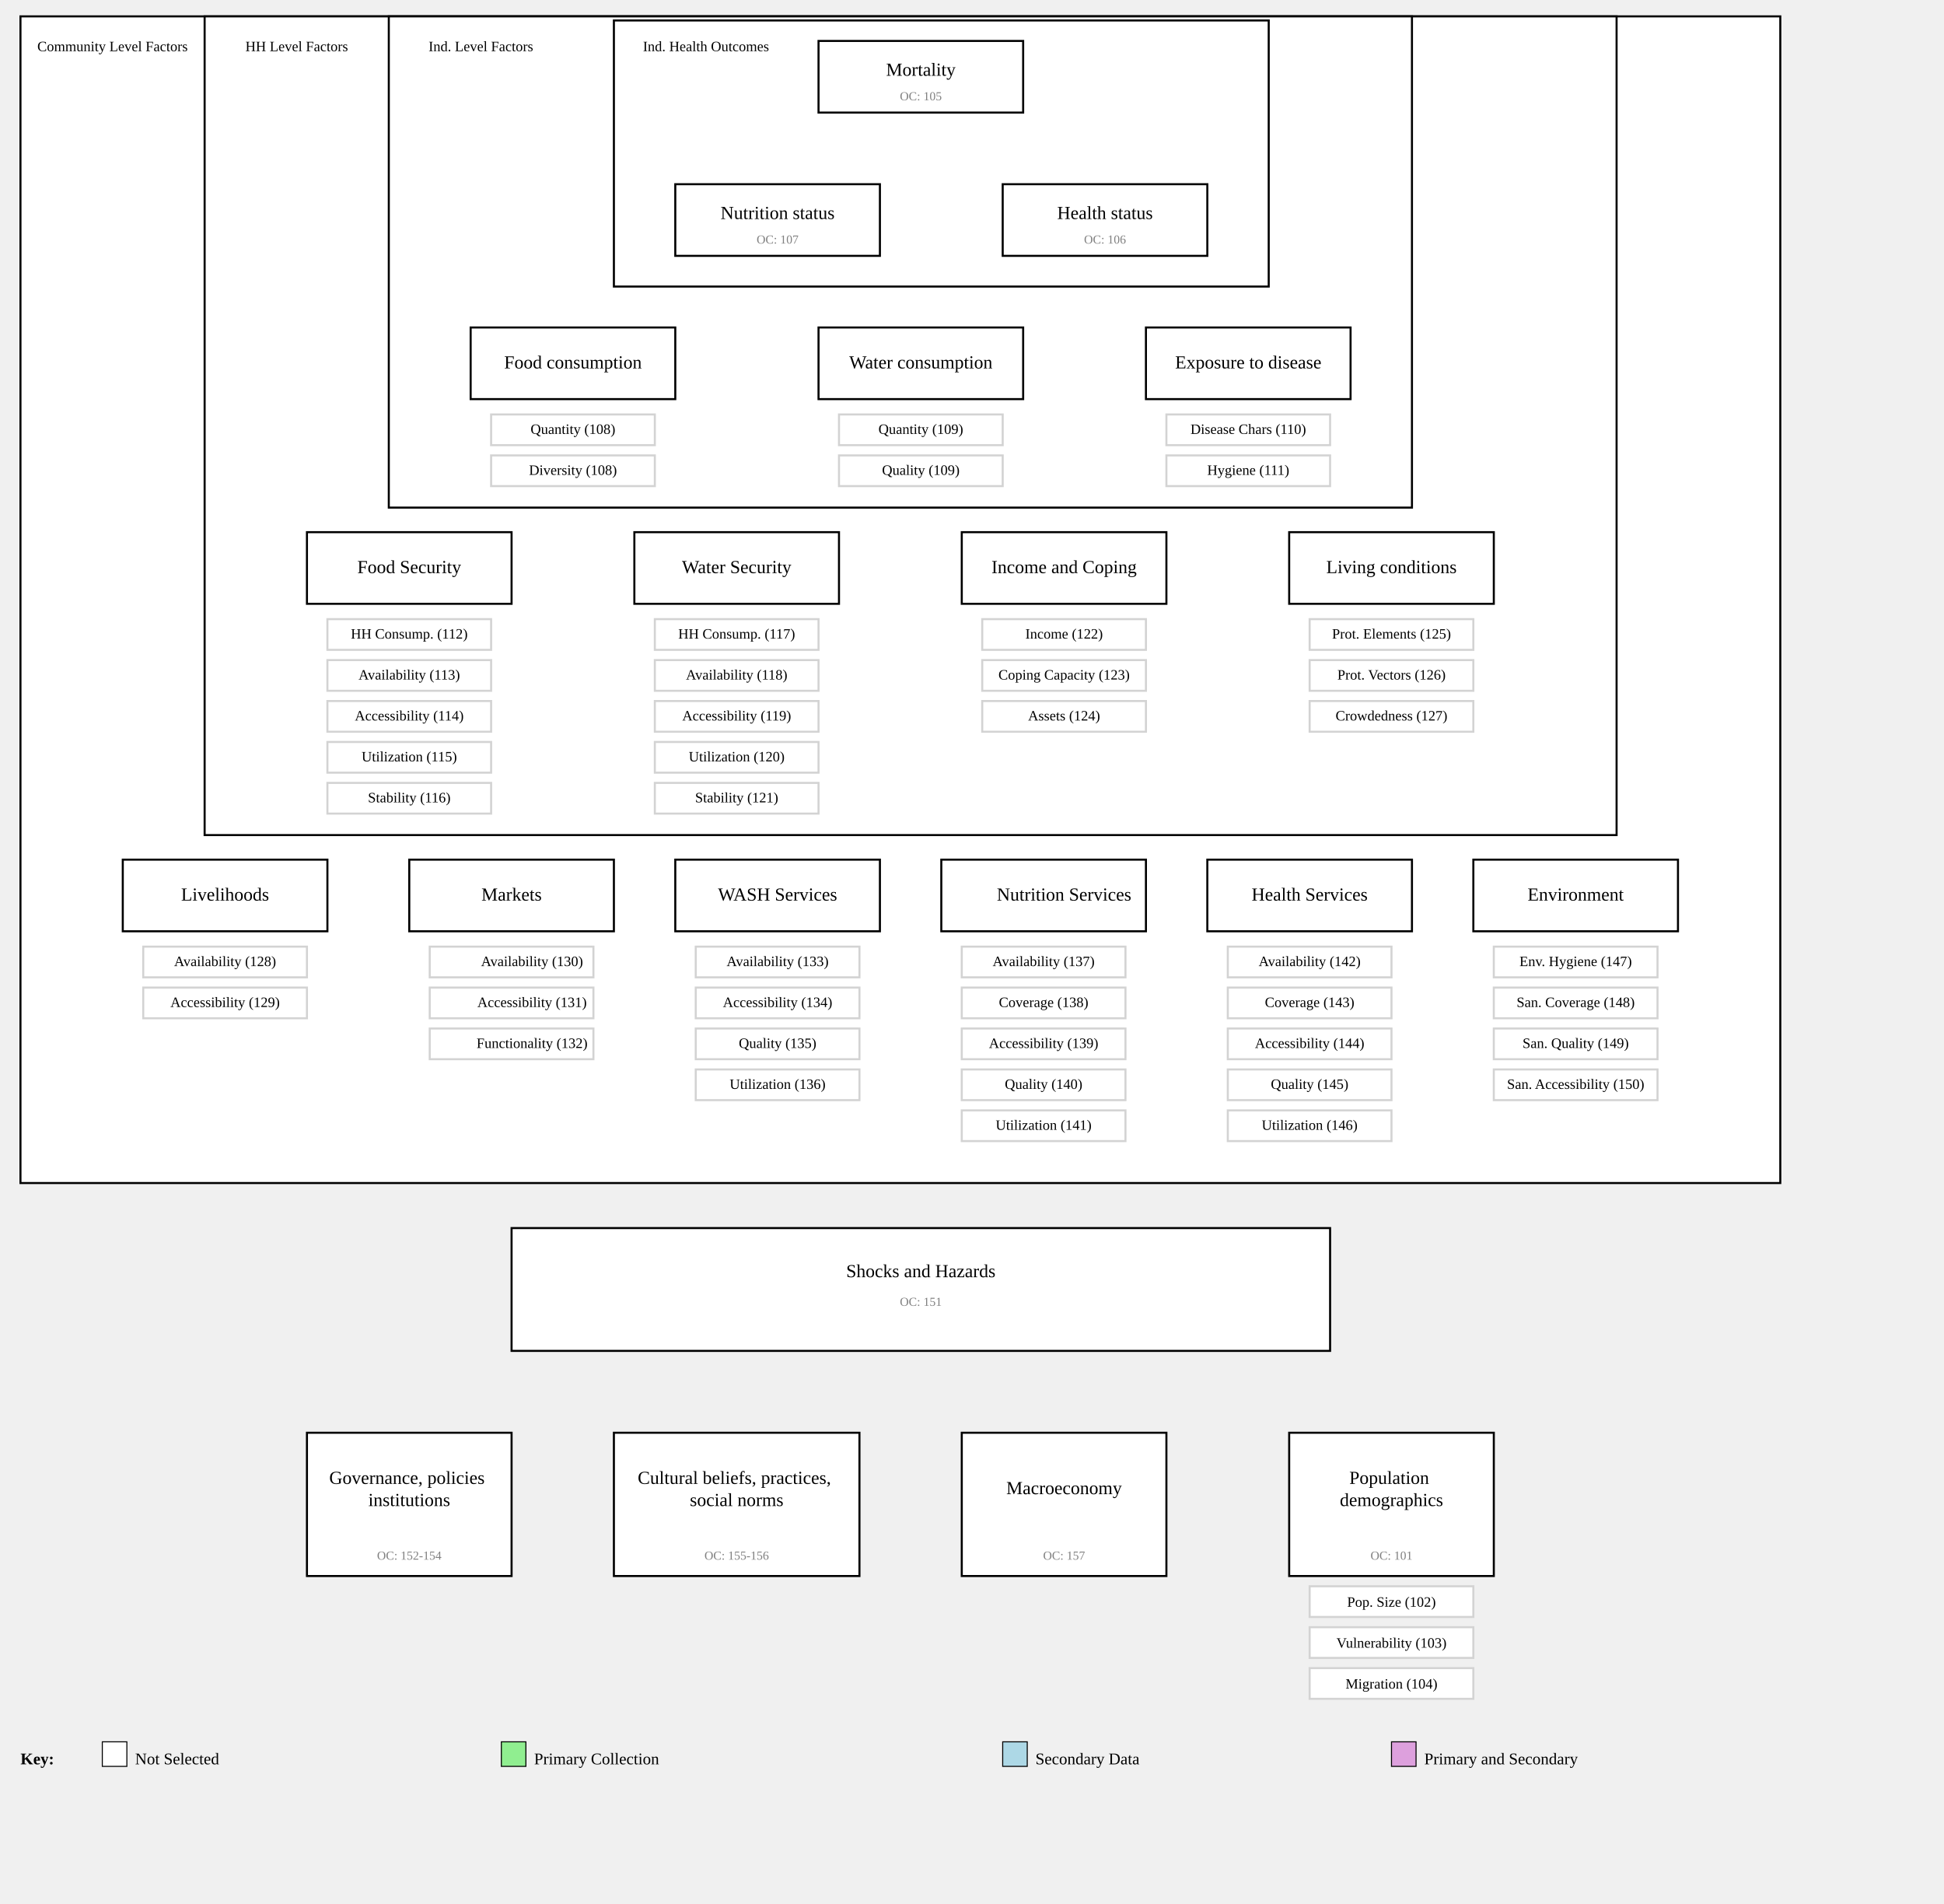
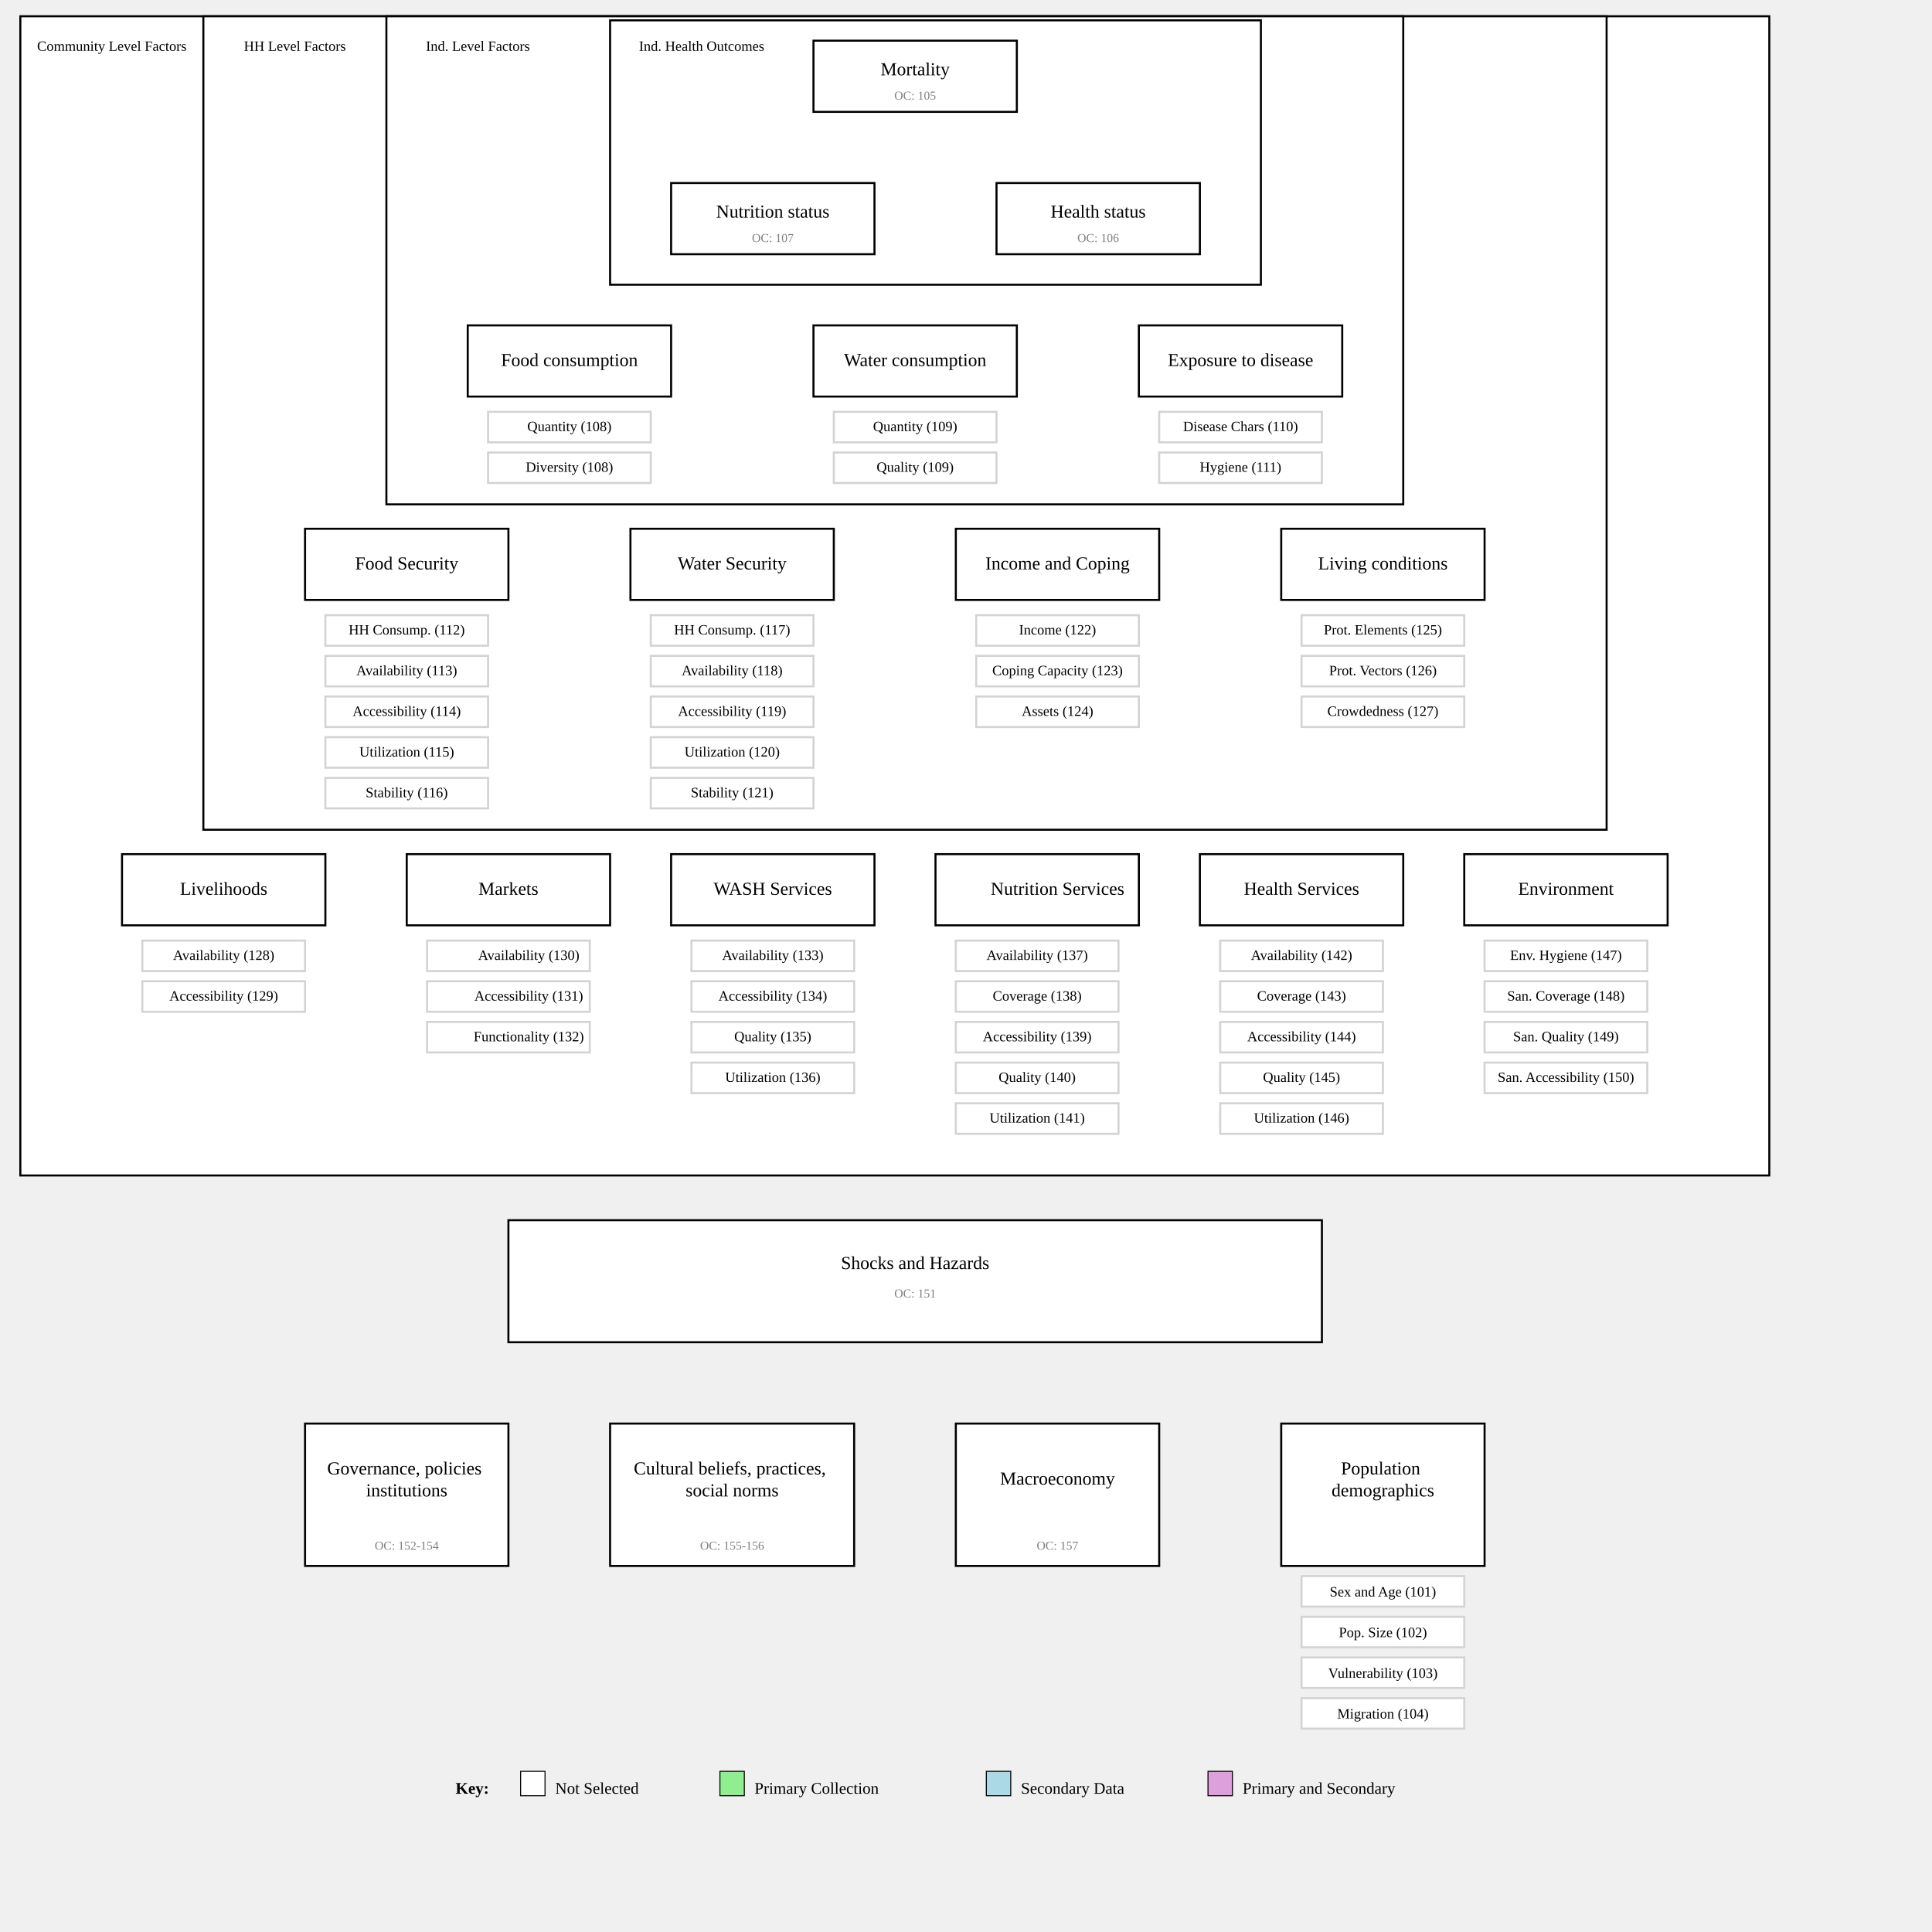
- <svg xmlns="http://www.w3.org/2000/svg" width="950" height="930">
+ <svg xmlns="http://www.w3.org/2000/svg" width="950" height="950">
  <g id="CommLevelFactors">
    <rect x="10" y="8" width="860" height="570" fill="white" stroke="black" />
    <text x="55" y="25" text-anchor="middle" font-size="7">Community Level Factors</text>
  </g>
  <g id="HHLevelFactors">
    <rect x="100" y="8" width="690" height="400" fill="white" stroke="black" />
    <text x="145" y="25" text-anchor="middle" font-size="7">HH Level Factors</text>
  </g>
  <g id="IndLevelFactors">
    <rect x="190" y="8" width="500" height="240" fill="white" stroke="black" />
    <text x="235" y="25" text-anchor="middle" font-size="7">Ind. Level Factors</text>
  </g>
  <g id="Outcomes">
    <rect x="300" y="10" width="320" height="130" fill="white" stroke="black" />
    <text x="345" y="25" text-anchor="middle" font-size="7">Ind. Health Outcomes</text>
  </g>
  <g id="Mortality">
    <rect x="400" y="20" width="100" height="35" fill="white" stroke="black" />
    <text x="450" y="37" text-anchor="middle" font-size="9">Mortality</text>
    <text x="450" y="49" text-anchor="middle" font-size="6" fill="grey">OC: 105</text>
  </g>
  <g id="NutritionStatus">
    <rect x="330" y="90" width="100" height="35" fill="white" stroke="black" />
    <text x="380" y="107" text-anchor="middle" font-size="9">Nutrition status</text>
    <text x="380" y="119" text-anchor="middle" font-size="6" fill="grey">OC: 107</text>
  </g>
  <g id="HealthStatus">
    <rect x="490" y="90" width="100" height="35" fill="white" stroke="black" />
    <text x="540" y="107" text-anchor="middle" font-size="9">Health status</text>
    <text x="540" y="119" text-anchor="middle" font-size="6" fill="grey">OC: 106</text>
  </g>
  <g id="FoodConsumption">
    <rect x="230" y="160" width="100" height="35" fill="white" stroke="black" />
    <text x="280" y="180" text-anchor="middle" font-size="9">Food consumption</text>
  </g>
  <g id="FoodQuantity">
    <rect x="240" y="202.5" width="80" height="15" fill="white" stroke="lightgrey" />
    <text x="280" y="212" text-anchor="middle" font-size="7">Quantity (108)</text>
  </g>
  <g id="FoodDiversity">
    <rect x="240" y="222.5" width="80" height="15" fill="white" stroke="lightgrey" />
    <text x="280" y="232" text-anchor="middle" font-size="7">Diversity (108)</text>
  </g>
  <g id="WaterConsumption">
    <rect x="400" y="160" width="100" height="35" fill="white" stroke="black" />
    <text x="450" y="180" text-anchor="middle" font-size="9">Water consumption</text>
  </g>
  <g id="WaterQuantity">
    <rect x="410" y="202.5" width="80" height="15" fill="white" stroke="lightgrey" />
    <text x="450" y="212" text-anchor="middle" font-size="7">Quantity (109)</text>
  </g>
  <g id="WaterQuality">
    <rect x="410" y="222.5" width="80" height="15" fill="white" stroke="lightgrey" />
    <text x="450" y="232" text-anchor="middle" font-size="7">Quality (109)</text>
  </g>
  <g id="ExposureDisease">
    <rect x="560" y="160" width="100" height="35" fill="white" stroke="black" />
    <text x="610" y="180" text-anchor="middle" font-size="9">Exposure to disease</text>
  </g>
  <g id="DiseaseSpecificChars">
    <rect x="570" y="202.5" width="80" height="15" fill="white" stroke="lightgrey" />
    <text x="610" y="212" text-anchor="middle" font-size="7">Disease Chars (110)</text>
  </g>
  <g id="Hygiene">
    <rect x="570" y="222.5" width="80" height="15" fill="white" stroke="lightgrey" />
    <text x="610" y="232" text-anchor="middle" font-size="7">Hygiene (111)</text>
  </g>
  <g id="FoodSecurity">
    <rect x="150" y="260" width="100" height="35" fill="white" stroke="black" />
    <text x="200" y="280" text-anchor="middle" font-size="9">Food Security</text>
  </g>
  <g id="HHFoodConsumption">
    <rect x="160" y="302.5" width="80" height="15" fill="white" stroke="lightgrey" />
    <text x="200" y="312" text-anchor="middle" font-size="7">HH Consump. (112)</text>
  </g>
  <g id="FoodAvailability">
    <rect x="160" y="322.5" width="80" height="15" fill="white" stroke="lightgrey" />
    <text x="200" y="332" text-anchor="middle" font-size="7">Availability (113)</text>
  </g>
-   <g id="FoodAccessiblity">
+   <g id="FoodAccessibility">
    <rect x="160" y="342.5" width="80" height="15" fill="white" stroke="lightgrey" />
    <text x="200" y="352" text-anchor="middle" font-size="7">Accessibility (114)</text>
  </g>
  <g id="FoodUtilization">
    <rect x="160" y="362.5" width="80" height="15" fill="white" stroke="lightgrey" />
    <text x="200" y="372" text-anchor="middle" font-size="7">Utilization (115)</text>
  </g>
  <g id="FoodStability">
    <rect x="160" y="382.5" width="80" height="15" fill="white" stroke="lightgrey" />
    <text x="200" y="392" text-anchor="middle" font-size="7">Stability (116)</text>
  </g>
  <g id="WaterSecurity">
    <rect x="310" y="260" width="100" height="35" fill="white" stroke="black" />
    <text x="360" y="280" text-anchor="middle" font-size="9">Water Security</text>
  </g>
  <g id="HHWaterConsumption">
    <rect x="320" y="302.5" width="80" height="15" fill="white" stroke="lightgrey" />
    <text x="360" y="312" text-anchor="middle" font-size="7">HH Consump. (117)</text>
  </g>
  <g id="WaterAvailability">
    <rect x="320" y="322.5" width="80" height="15" fill="white" stroke="lightgrey" />
    <text x="360" y="332" text-anchor="middle" font-size="7">Availability (118)</text>
  </g>
  <g id="WaterAccessibility">
    <rect x="320" y="342.5" width="80" height="15" fill="white" stroke="lightgrey" />
    <text x="360" y="352" text-anchor="middle" font-size="7">Accessibility (119)</text>
  </g>
  <g id="WaterUtilization">
    <rect x="320" y="362.5" width="80" height="15" fill="white" stroke="lightgrey" />
    <text x="360" y="372" text-anchor="middle" font-size="7">Utilization (120)</text>
  </g>
  <g id="WaterStability">
    <rect x="320" y="382.5" width="80" height="15" fill="white" stroke="lightgrey" />
    <text x="360" y="392" text-anchor="middle" font-size="7">Stability (121)</text>
  </g>
  <g id="IncomeCoping">
    <rect x="470" y="260" width="100" height="35" fill="white" stroke="black" />
    <text x="520" y="280" text-anchor="middle" font-size="9">Income and Coping</text>
  </g>
  <g id="Income">
    <rect x="480" y="302.5" width="80" height="15" fill="white" stroke="lightgrey" />
    <text x="520" y="312" text-anchor="middle" font-size="7">Income (122)</text>
  </g>
  <g id="CopingCapacity">
    <rect x="480" y="322.5" width="80" height="15" fill="white" stroke="lightgrey" />
    <text x="520" y="332" text-anchor="middle" font-size="7">Coping Capacity (123)</text>
  </g>
  <g id="Assets">
    <rect x="480" y="342.5" width="80" height="15" fill="white" stroke="lightgrey" />
    <text x="520" y="352" text-anchor="middle" font-size="7">Assets (124)</text>
  </g>
  <g id="LivingConditions">
    <rect x="630" y="260" width="100" height="35" fill="white" stroke="black" />
    <text x="680" y="280" text-anchor="middle" font-size="9">Living conditions</text>
  </g>
-   <g id="ProtElements">
+   <g id="ProtectionElements">
    <rect x="640" y="302.5" width="80" height="15" fill="white" stroke="lightgrey" />
    <text x="680" y="312" text-anchor="middle" font-size="7">Prot. Elements (125)</text>
  </g>
-   <g id="ProtVectors">
+   <g id="ProtectionVectors">
    <rect x="640" y="322.5" width="80" height="15" fill="white" stroke="lightgrey" />
    <text x="680" y="332" text-anchor="middle" font-size="7">Prot. Vectors (126)</text>
  </g>
  <g id="Crowdedness">
    <rect x="640" y="342.5" width="80" height="15" fill="white" stroke="lightgrey" />
    <text x="680" y="352" text-anchor="middle" font-size="7">Crowdedness (127)</text>
  </g>
  <g id="Livelihoods">
    <rect x="60" y="420" width="100" height="35" fill="white" stroke="black" />
    <text x="110" y="440" text-anchor="middle" font-size="9">Livelihoods</text>
  </g>
  <g id="LivAvailability">
    <rect x="70" y="462.5" width="80" height="15" fill="white" stroke="lightgrey" />
    <text x="110" y="472" text-anchor="middle" font-size="7">Availability (128)</text>
  </g>
  <g id="LivAccessibility">
    <rect x="70" y="482.5" width="80" height="15" fill="white" stroke="lightgrey" />
    <text x="110" y="492" text-anchor="middle" font-size="7">Accessibility (129)</text>
  </g>
  <g id="Markets">
    <rect x="200" y="420" width="100" height="35" fill="white" stroke="black" />
    <text x="250" y="440" text-anchor="middle" font-size="9">Markets</text>
  </g>
  <g id="MarketAvailability">
    <rect x="210" y="462.5" width="80" height="15" fill="white" stroke="lightgrey" />
    <text x="260" y="472" text-anchor="middle" font-size="7">Availability (130)</text>
  </g>
  <g id="MarketAccessibility">
    <rect x="210" y="482.5" width="80" height="15" fill="white" stroke="lightgrey" />
    <text x="260" y="492" text-anchor="middle" font-size="7">Accessibility (131)</text>
  </g>
  <g id="MarketFunctionality">
    <rect x="210" y="502.5" width="80" height="15" fill="white" stroke="lightgrey" />
    <text x="260" y="512" text-anchor="middle" font-size="7">Functionality (132)</text>
  </g>
  <g id="WASHServices">
    <rect x="330" y="420" width="100" height="35" fill="white" stroke="black" />
    <text x="380" y="440" text-anchor="middle" font-size="9">WASH Services</text>
  </g>
  <g id="WASHAvailability">
    <rect x="340" y="462.5" width="80" height="15" fill="white" stroke="lightgrey" />
    <text x="380" y="472" text-anchor="middle" font-size="7">Availability (133)</text>
  </g>
  <g id="WASHAccessibility">
    <rect x="340" y="482.5" width="80" height="15" fill="white" stroke="lightgrey" />
    <text x="380" y="492" text-anchor="middle" font-size="7">Accessibility (134)</text>
  </g>
  <g id="WASHQuality">
    <rect x="340" y="502.5" width="80" height="15" fill="white" stroke="lightgrey" />
    <text x="380" y="512" text-anchor="middle" font-size="7">Quality (135)</text>
  </g>
  <g id="WASHUseBehaviours">
    <rect x="340" y="522.5" width="80" height="15" fill="white" stroke="lightgrey" />
    <text x="380" y="532" text-anchor="middle" font-size="7">Utilization (136)</text>
  </g>
  <g id="NutritionServices">
    <rect x="460" y="420" width="100" height="35" fill="white" stroke="black" />
    <text x="520" y="440" text-anchor="middle" font-size="9">Nutrition Services</text>
  </g>
  <g id="NutAvailability">
    <rect x="470" y="462.5" width="80" height="15" fill="white" stroke="lightgrey" />
    <text x="510" y="472" text-anchor="middle" font-size="7">Availability (137)</text>
  </g>
  <g id="NutCoverage">
    <rect x="470" y="482.5" width="80" height="15" fill="white" stroke="lightgrey" />
    <text x="510" y="492" text-anchor="middle" font-size="7">Coverage (138)</text>
  </g>
  <g id="NutAccessibility">
    <rect x="470" y="502.5" width="80" height="15" fill="white" stroke="lightgrey" />
    <text x="510" y="512" text-anchor="middle" font-size="7">Accessibility (139)</text>
  </g>
  <g id="NutQuality">
    <rect x="470" y="522.5" width="80" height="15" fill="white" stroke="lightgrey" />
    <text x="510" y="532" text-anchor="middle" font-size="7">Quality (140)</text>
  </g>
  <g id="NutUseBehaviours">
    <rect x="470" y="542.5" width="80" height="15" fill="white" stroke="lightgrey" />
    <text x="510" y="552" text-anchor="middle" font-size="7">Utilization (141)</text>
  </g>
  <g id="HealthServices">
    <rect x="590" y="420" width="100" height="35" fill="white" stroke="black" />
    <text x="640" y="440" text-anchor="middle" font-size="9">Health Services</text>
  </g>
  <g id="HealthAvailability">
    <rect x="600" y="462.5" width="80" height="15" fill="white" stroke="lightgrey" />
    <text x="640" y="472" text-anchor="middle" font-size="7">Availability (142)</text>
  </g>
  <g id="HealthCoverage">
    <rect x="600" y="482.5" width="80" height="15" fill="white" stroke="lightgrey" />
    <text x="640" y="492" text-anchor="middle" font-size="7">Coverage (143)</text>
  </g>
  <g id="HealthAccessibility">
    <rect x="600" y="502.5" width="80" height="15" fill="white" stroke="lightgrey" />
    <text x="640" y="512" text-anchor="middle" font-size="7">Accessibility (144)</text>
  </g>
  <g id="HealthQuality">
    <rect x="600" y="522.5" width="80" height="15" fill="white" stroke="lightgrey" />
    <text x="640" y="532" text-anchor="middle" font-size="7">Quality (145)</text>
  </g>
  <g id="HealthUseBehaviours">
    <rect x="600" y="542.5" width="80" height="15" fill="white" stroke="lightgrey" />
    <text x="640" y="552" text-anchor="middle" font-size="7">Utilization (146)</text>
  </g>
  <g id="Environment">
    <rect x="720" y="420" width="100" height="35" fill="white" stroke="black" />
    <text x="770" y="440" text-anchor="middle" font-size="9">Environment</text>
  </g>
  <g id="EnvironmentalHygiene">
    <rect x="730" y="462.5" width="80" height="15" fill="white" stroke="lightgrey" />
    <text x="770" y="472" text-anchor="middle" font-size="7">Env. Hygiene (147)</text>
  </g>
  <g id="SanitationCoverage">
    <rect x="730" y="482.5" width="80" height="15" fill="white" stroke="lightgrey" />
    <text x="770" y="492" text-anchor="middle" font-size="7">San. Coverage (148)</text>
  </g>
  <g id="SanitationQuality">
    <rect x="730" y="502.5" width="80" height="15" fill="white" stroke="lightgrey" />
    <text x="770" y="512" text-anchor="middle" font-size="7">San. Quality (149)</text>
  </g>
  <g id="SanitationAccessibility">
    <rect x="730" y="522.5" width="80" height="15" fill="white" stroke="lightgrey" />
    <text x="770" y="532" text-anchor="middle" font-size="7">San. Accessibility (150)</text>
  </g>
  <g id="ShocksHazards">
    <rect x="250" y="600" width="400" height="60" fill="white" stroke="black" />
    <text x="450" y="624" text-anchor="middle" font-size="9">Shocks and Hazards</text>
    <text x="450" y="638" text-anchor="middle" font-size="6" fill="grey">OC: 151</text>
  </g>
  <g id="GovPolicyInstitution">
    <rect x="150" y="700" width="100" height="70" fill="white" stroke="black" />
    <text x="200" y="725" text-anchor="middle" font-size="9">
      <tspan x="200" dy="0">Governance, policies</tspan>
      <tspan x="200" dy="1.2em">institutions</tspan>
    </text>
    <text x="200" y="762" text-anchor="middle" font-size="6" fill="grey">OC: 152-154</text>
  </g>
  <g id="CultureSocialNorms">
    <rect x="300" y="700" width="120" height="70" fill="white" stroke="black" />
    <text x="360" y="725" text-anchor="middle" font-size="9">
      <tspan x="360" dy="0">Cultural beliefs, practices,</tspan>
      <tspan x="360" dy="1.2em">social norms</tspan>
    </text>
    <text x="360" y="762" text-anchor="middle" font-size="6" fill="grey">OC: 155-156</text>
  </g>
  <g id="Macroeconomy">
    <rect x="470" y="700" width="100" height="70" fill="white" stroke="black" />
    <text x="520" y="730" text-anchor="middle" font-size="9">Macroeconomy</text>
    <text x="520" y="762" text-anchor="middle" font-size="6" fill="grey">OC: 157</text>
  </g>
  <g id="Demographics">
    <rect x="630" y="700" width="100" height="70" fill="white" stroke="black" />
    <text x="680" y="725" text-anchor="middle" font-size="9">
      <tspan x="680" dy="0">Population</tspan>
      <tspan x="680" dy="1.2em">demographics</tspan>
    </text>
-     <text x="680" y="762" text-anchor="middle" font-size="6" fill="grey">OC: 101</text>
+   </g>
+   <g id="SexAgeComposition">
+     <rect x="640" y="775" width="80" height="15" fill="white" stroke="lightgrey" />
+     <text x="680" y="785" text-anchor="middle" font-size="7">Sex and Age (101)</text>
  </g>
  <g id="PopulationSize">
-     <rect x="640" y="775" width="80" height="15" fill="white" stroke="lightgrey" />
-     <text x="680" y="785" text-anchor="middle" font-size="7">Pop. Size (102)</text>
+     <rect x="640" y="795" width="80" height="15" fill="white" stroke="lightgrey" />
+     <text x="680" y="805" text-anchor="middle" font-size="7">Pop. Size (102)</text>
  </g>
  <g id="Vulnerability">
-     <rect x="640" y="795" width="80" height="15" fill="white" stroke="lightgrey" />
-     <text x="680" y="805" text-anchor="middle" font-size="7">Vulnerability (103)</text>
+     <rect x="640" y="815" width="80" height="15" fill="white" stroke="lightgrey" />
+     <text x="680" y="825" text-anchor="middle" font-size="7">Vulnerability (103)</text>
  </g>
  <g id="Migration">
-     <rect x="640" y="815" width="80" height="15" fill="white" stroke="lightgrey" />
-     <text x="680" y="825" text-anchor="middle" font-size="7">Migration (104)</text>
+     <rect x="640" y="835" width="80" height="15" fill="white" stroke="lightgrey" />
+     <text x="680" y="845" text-anchor="middle" font-size="7">Migration (104)</text>
  </g>
  <g id="legend">
-     <text x="10" y="862" font-size="8" font-weight="bold">Key:</text>
-     <rect x="50" y="851" width="12" height="12" fill="white" stroke="black" stroke-width="0.5" />
-     <text x="66" y="862" font-size="8">Not Selected</text>
-     <rect x="245" y="851" width="12" height="12" fill="#90EE90" stroke="black" stroke-width="0.5" />
-     <text x="261" y="862" font-size="8">Primary Collection</text>
-     <rect x="490" y="851" width="12" height="12" fill="#ADD8E6" stroke="black" stroke-width="0.5" />
-     <text x="506" y="862" font-size="8">Secondary Data</text>
-     <rect x="680" y="851" width="12" height="12" fill="#DDA0DD" stroke="black" stroke-width="0.5" />
-     <text x="696" y="862" font-size="8">Primary and Secondary</text>
+     <text x="224" y="882" font-size="8" font-weight="bold">Key:</text>
+     <rect x="256" y="871" width="12" height="12" fill="white" stroke="black" stroke-width="0.5" />
+     <text x="273" y="882" font-size="8">Not Selected</text>
+     <rect x="354" y="871" width="12" height="12" fill="#90EE90" stroke="black" stroke-width="0.5" />
+     <text x="371" y="882" font-size="8">Primary Collection</text>
+     <rect x="485" y="871" width="12" height="12" fill="#ADD8E6" stroke="black" stroke-width="0.5" />
+     <text x="502" y="882" font-size="8">Secondary Data</text>
+     <rect x="594" y="871" width="12" height="12" fill="#DDA0DD" stroke="black" stroke-width="0.5" />
+     <text x="611" y="882" font-size="8">Primary and Secondary</text>
  </g>
</svg>
